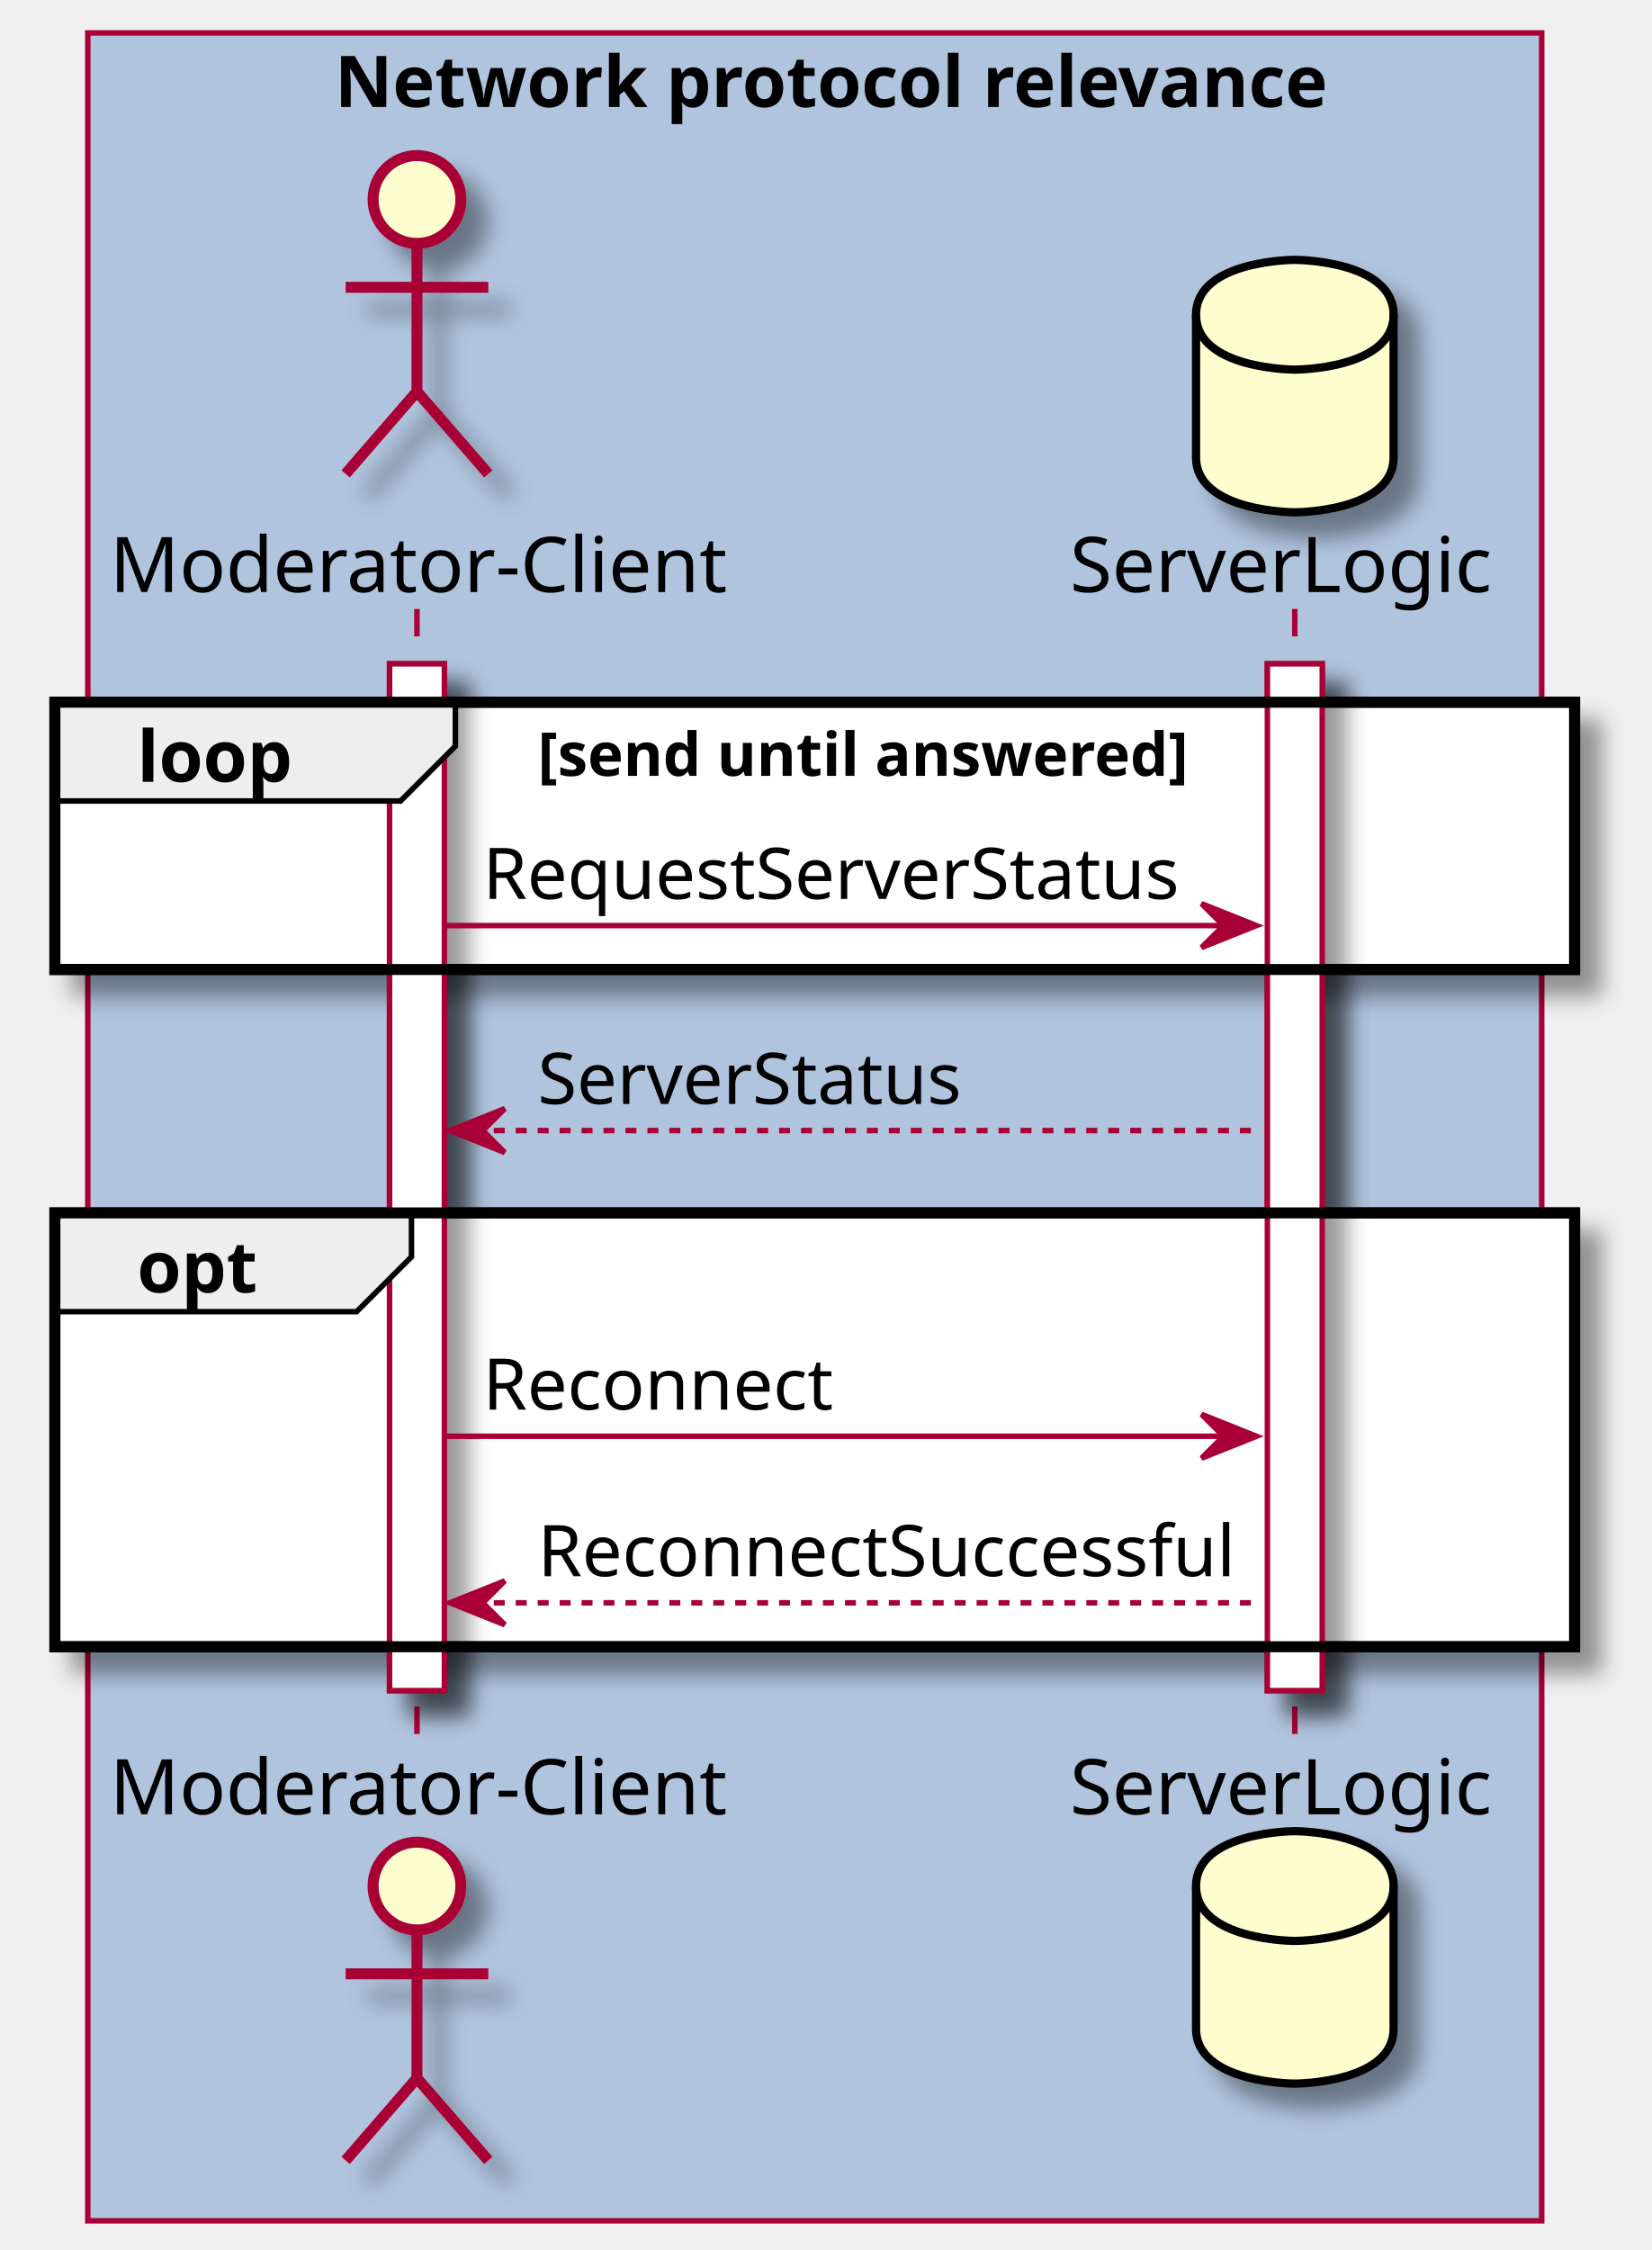
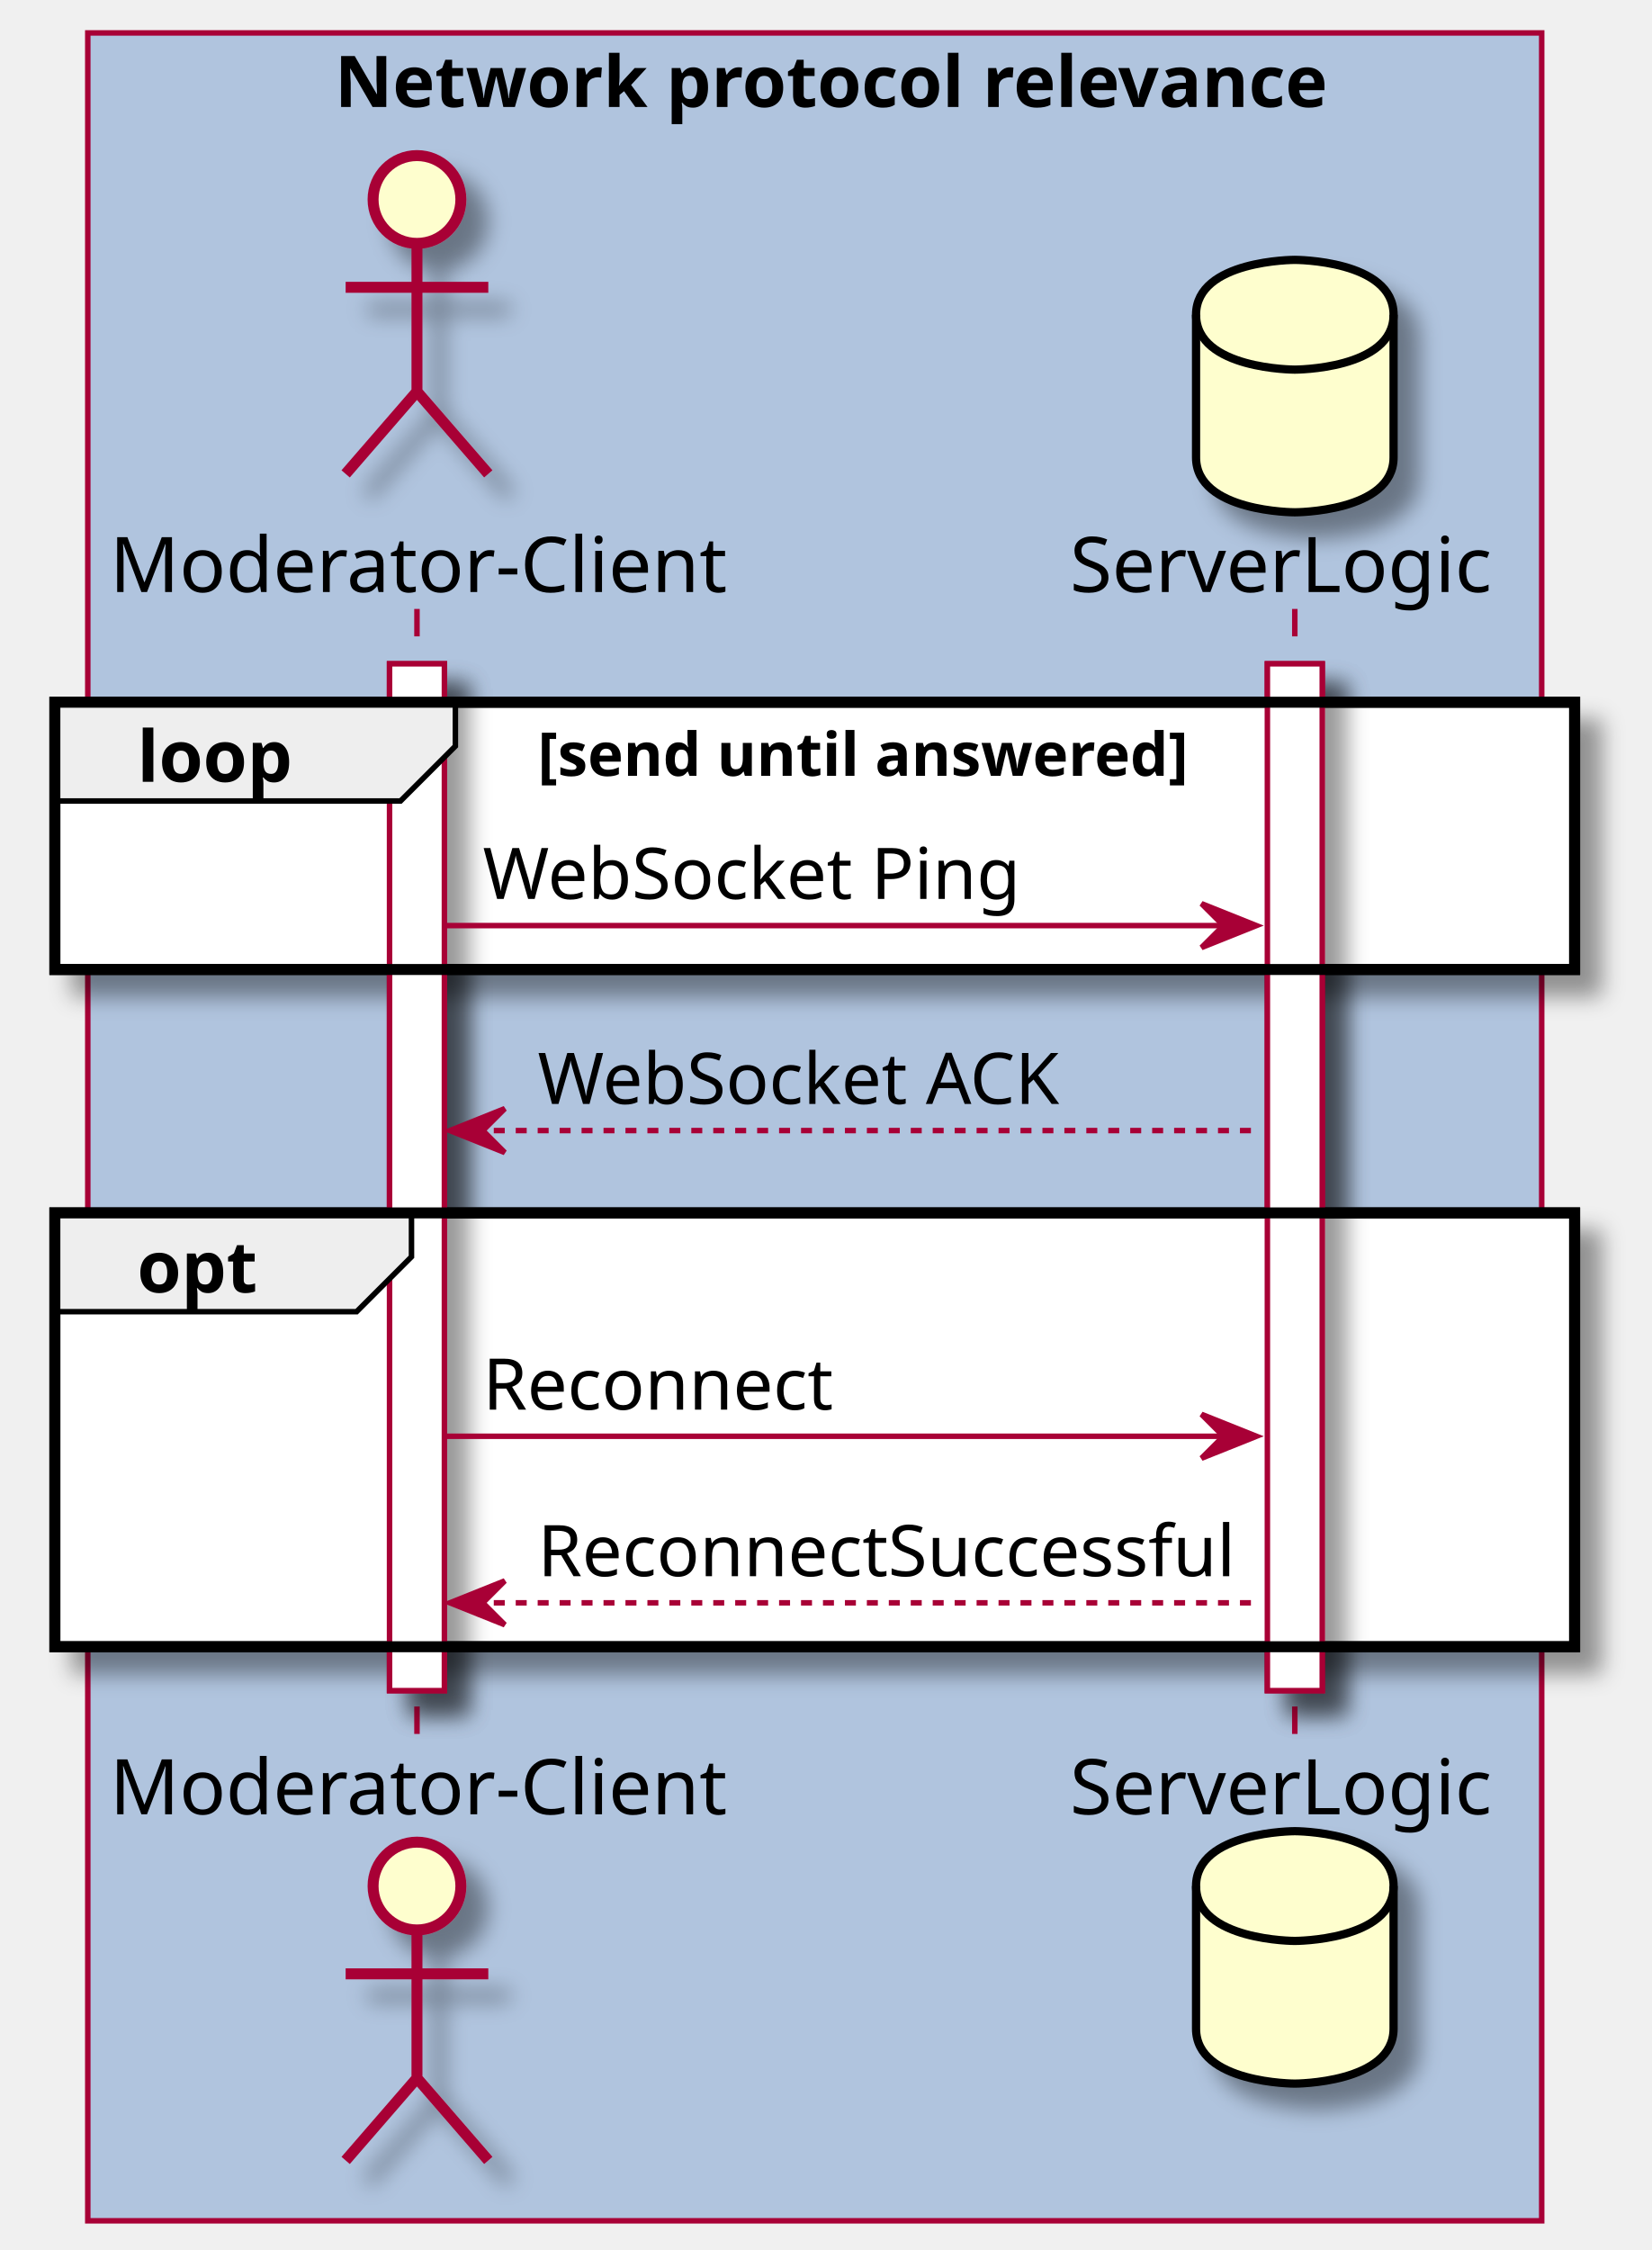
<svg xmlns="http://www.w3.org/2000/svg" contentScriptType="application/ecmascript" contentStyleType="text/css" height="410px" preserveAspectRatio="none" style="width:301px;height:410px;" version="1.1" viewBox="0 0 301 410" width="301px" zoomAndPan="magnify">
  <defs>
-     <filter height="300%" id="f10xngbosssk71" width="300%" x="-1" y="-1">
+     <filter height="300%" id="f542hpmo9r88z" width="300%" x="-1" y="-1">
      <feGaussianBlur result="blurOut" stdDeviation="2.0" />
      <feColorMatrix in="blurOut" result="blurOut2" type="matrix" values="0 0 0 0 0 0 0 0 0 0 0 0 0 0 0 0 0 0 .4 0" />
      <feOffset dx="4.0" dy="4.0" in="blurOut2" result="blurOut3" />
      <feBlend in="SourceGraphic" in2="blurOut3" mode="normal" />
    </filter>
  </defs>
  <g>
-     <rect fill="#B0C4DE" height="398.68" style="stroke: #A80036; stroke-width: 1.0;" width="265" x="16" y="6" />
-     <text fill="#000000" font-family="sans-serif" font-size="13" font-weight="bold" lengthAdjust="spacingAndGlyphs" textLength="175" x="61" y="19.495">Network protocol relevance</text>
-     <rect fill="#FFFFFF" filter="url(#f10xngbosssk71)" height="187.109" style="stroke: #A80036; stroke-width: 1.0;" width="10" x="71" y="120.961" />
-     <rect fill="#FFFFFF" filter="url(#f10xngbosssk71)" height="187.109" style="stroke: #A80036; stroke-width: 1.0;" width="10" x="231" y="120.961" />
-     <rect fill="#FFFFFF" filter="url(#f10xngbosssk71)" height="48.703" style="stroke: #000000; stroke-width: 2.0;" width="277" x="10" y="127.961" />
-     <rect fill="#FFFFFF" filter="url(#f10xngbosssk71)" height="79.055" style="stroke: #000000; stroke-width: 2.0;" width="277" x="10" y="221.016" />
-     <line style="stroke: #A80036; stroke-width: 1.0; stroke-dasharray: 5.0,5.0;" x1="76" x2="76" y1="110.961" y2="317.07" />
-     <line style="stroke: #A80036; stroke-width: 1.0; stroke-dasharray: 5.0,5.0;" x1="236" x2="236" y1="110.961" y2="317.07" />
-     <text fill="#000000" font-family="sans-serif" font-size="14" lengthAdjust="spacingAndGlyphs" textLength="106" x="20" y="107.885">Moderator-Client</text>
-     <ellipse cx="76" cy="36.352" fill="#FEFECE" filter="url(#f10xngbosssk71)" rx="8" ry="8" style="stroke: #A80036; stroke-width: 2.0;" />
-     <path d="M76,44.352 L76,71.352 M63,52.352 L89,52.352 M76,71.352 L63,86.352 M76,71.352 L89,86.352 " fill="none" filter="url(#f10xngbosssk71)" style="stroke: #A80036; stroke-width: 2.0;" />
-     <text fill="#000000" font-family="sans-serif" font-size="14" lengthAdjust="spacingAndGlyphs" textLength="106" x="20" y="330.603">Moderator-Client</text>
-     <ellipse cx="76" cy="343.68" fill="#FEFECE" filter="url(#f10xngbosssk71)" rx="8" ry="8" style="stroke: #A80036; stroke-width: 2.0;" />
-     <path d="M76,351.68 L76,378.68 M63,359.68 L89,359.68 M76,378.68 L63,393.68 M76,378.68 L89,393.68 " fill="none" filter="url(#f10xngbosssk71)" style="stroke: #A80036; stroke-width: 2.0;" />
-     <text fill="#000000" font-family="sans-serif" font-size="14" lengthAdjust="spacingAndGlyphs" textLength="76" x="195" y="107.885">ServerLogic</text>
-     <path d="M218,57.352 C218,47.352 236,47.352 236,47.352 C236,47.352 254,47.352 254,57.352 L254,83.352 C254,93.352 236,93.352 236,93.352 C236,93.352 218,93.352 218,83.352 L218,57.352 " fill="#FEFECE" filter="url(#f10xngbosssk71)" style="stroke: #000000; stroke-width: 1.5;" />
-     <path d="M218,57.352 C218,67.352 236,67.352 236,67.352 C236,67.352 254,67.352 254,57.352 " fill="none" style="stroke: #000000; stroke-width: 1.5;" />
-     <text fill="#000000" font-family="sans-serif" font-size="14" lengthAdjust="spacingAndGlyphs" textLength="76" x="195" y="330.603">ServerLogic</text>
-     <path d="M218,343.68 C218,333.68 236,333.68 236,333.68 C236,333.68 254,333.68 254,343.68 L254,369.68 C254,379.68 236,379.68 236,379.68 C236,379.68 218,379.68 218,369.68 L218,343.68 " fill="#FEFECE" filter="url(#f10xngbosssk71)" style="stroke: #000000; stroke-width: 1.5;" />
-     <path d="M218,343.68 C218,353.68 236,353.68 236,353.68 C236,353.68 254,353.68 254,343.68 " fill="none" style="stroke: #000000; stroke-width: 1.5;" />
-     <rect fill="#FFFFFF" filter="url(#f10xngbosssk71)" height="187.109" style="stroke: #A80036; stroke-width: 1.0;" width="10" x="71" y="120.961" />
-     <rect fill="#FFFFFF" filter="url(#f10xngbosssk71)" height="187.109" style="stroke: #A80036; stroke-width: 1.0;" width="10" x="231" y="120.961" />
-     <path d="M10,127.961 L83,127.961 L83,135.961 L73,145.961 L10,145.961 L10,127.961 " fill="#EEEEEE" style="stroke: #000000; stroke-width: 1.0;" />
-     <rect fill="none" height="48.703" style="stroke: #000000; stroke-width: 2.0;" width="277" x="10" y="127.961" />
-     <text fill="#000000" font-family="sans-serif" font-size="13" font-weight="bold" lengthAdjust="spacingAndGlyphs" textLength="28" x="25" y="142.456">loop</text>
-     <text fill="#000000" font-family="sans-serif" font-size="11" font-weight="bold" lengthAdjust="spacingAndGlyphs" textLength="122" x="98" y="141.38">[send until answered]</text>
-     <polygon fill="#A80036" points="219,164.664,229,168.664,219,172.664,223,168.664" style="stroke: #A80036; stroke-width: 1.0;" />
-     <line style="stroke: #A80036; stroke-width: 1.0;" x1="81" x2="225" y1="168.664" y2="168.664" />
-     <text fill="#000000" font-family="sans-serif" font-size="13" lengthAdjust="spacingAndGlyphs" textLength="122" x="88" y="163.808">RequestServerStatus</text>
-     <polygon fill="#A80036" points="92,202.016,82,206.016,92,210.016,88,206.016" style="stroke: #A80036; stroke-width: 1.0;" />
-     <line style="stroke: #A80036; stroke-width: 1.0; stroke-dasharray: 2.0,2.0;" x1="86" x2="230" y1="206.016" y2="206.016" />
-     <text fill="#000000" font-family="sans-serif" font-size="13" lengthAdjust="spacingAndGlyphs" textLength="74" x="98" y="201.159">ServerStatus</text>
-     <path d="M10,221.016 L75,221.016 L75,229.016 L65,239.016 L10,239.016 L10,221.016 " fill="#EEEEEE" style="stroke: #000000; stroke-width: 1.0;" />
-     <rect fill="none" height="79.055" style="stroke: #000000; stroke-width: 2.0;" width="277" x="10" y="221.016" />
-     <text fill="#000000" font-family="sans-serif" font-size="13" font-weight="bold" lengthAdjust="spacingAndGlyphs" textLength="20" x="25" y="235.511">opt</text>
-     <polygon fill="#A80036" points="219,257.719,229,261.719,219,265.719,223,261.719" style="stroke: #A80036; stroke-width: 1.0;" />
-     <line style="stroke: #A80036; stroke-width: 1.0;" x1="81" x2="225" y1="261.719" y2="261.719" />
-     <text fill="#000000" font-family="sans-serif" font-size="13" lengthAdjust="spacingAndGlyphs" textLength="62" x="88" y="256.862">Reconnect</text>
-     <polygon fill="#A80036" points="92,288.07,82,292.07,92,296.07,88,292.07" style="stroke: #A80036; stroke-width: 1.0;" />
-     <line style="stroke: #A80036; stroke-width: 1.0; stroke-dasharray: 2.0,2.0;" x1="86" x2="230" y1="292.07" y2="292.07" />
-     <text fill="#000000" font-family="sans-serif" font-size="13" lengthAdjust="spacingAndGlyphs" textLength="126" x="98" y="287.214">ReconnectSuccessful</text>
+     <rect fill="#B0C4DE" height="398.68" style="stroke:#A80036;stroke-width:1.0;" width="265" x="16" y="6" />
+     <text fill="#000000" font-family="sans-serif" font-size="13" font-weight="bold" lengthAdjust="spacing" textLength="175" x="61" y="19.495">Network protocol relevance</text>
+     <rect fill="#FFFFFF" filter="url(#f542hpmo9r88z)" height="187.109" style="stroke:#A80036;stroke-width:1.0;" width="10" x="71" y="120.961" />
+     <rect fill="#FFFFFF" filter="url(#f542hpmo9r88z)" height="187.109" style="stroke:#A80036;stroke-width:1.0;" width="10" x="231" y="120.961" />
+     <rect fill="#FFFFFF" filter="url(#f542hpmo9r88z)" height="48.703" style="stroke:#000000;stroke-width:2.0;" width="277" x="10" y="127.961" />
+     <rect fill="#FFFFFF" filter="url(#f542hpmo9r88z)" height="79.055" style="stroke:#000000;stroke-width:2.0;" width="277" x="10" y="221.016" />
+     <line style="stroke:#A80036;stroke-width:1.0;stroke-dasharray:5.0,5.0;" x1="76" x2="76" y1="110.961" y2="317.07" />
+     <line style="stroke:#A80036;stroke-width:1.0;stroke-dasharray:5.0,5.0;" x1="236" x2="236" y1="110.961" y2="317.07" />
+     <text fill="#000000" font-family="sans-serif" font-size="14" lengthAdjust="spacing" textLength="106" x="20" y="107.885">Moderator-Client</text>
+     <ellipse cx="76" cy="36.352" fill="#FEFECE" filter="url(#f542hpmo9r88z)" rx="8" ry="8" style="stroke:#A80036;stroke-width:2.0;" />
+     <path d="M76,44.352 L76,71.352 M63,52.352 L89,52.352 M76,71.352 L63,86.352 M76,71.352 L89,86.352 " fill="none" filter="url(#f542hpmo9r88z)" style="stroke:#A80036;stroke-width:2.0;" />
+     <text fill="#000000" font-family="sans-serif" font-size="14" lengthAdjust="spacing" textLength="106" x="20" y="330.603">Moderator-Client</text>
+     <ellipse cx="76" cy="343.68" fill="#FEFECE" filter="url(#f542hpmo9r88z)" rx="8" ry="8" style="stroke:#A80036;stroke-width:2.0;" />
+     <path d="M76,351.68 L76,378.68 M63,359.68 L89,359.68 M76,378.68 L63,393.68 M76,378.68 L89,393.68 " fill="none" filter="url(#f542hpmo9r88z)" style="stroke:#A80036;stroke-width:2.0;" />
+     <text fill="#000000" font-family="sans-serif" font-size="14" lengthAdjust="spacing" textLength="76" x="195" y="107.885">ServerLogic</text>
+     <path d="M218,57.352 C218,47.352 236,47.352 236,47.352 C236,47.352 254,47.352 254,57.352 L254,83.352 C254,93.352 236,93.352 236,93.352 C236,93.352 218,93.352 218,83.352 L218,57.352 " fill="#FEFECE" filter="url(#f542hpmo9r88z)" style="stroke:#000000;stroke-width:1.5;" />
+     <path d="M218,57.352 C218,67.352 236,67.352 236,67.352 C236,67.352 254,67.352 254,57.352 " fill="none" style="stroke:#000000;stroke-width:1.5;" />
+     <text fill="#000000" font-family="sans-serif" font-size="14" lengthAdjust="spacing" textLength="76" x="195" y="330.603">ServerLogic</text>
+     <path d="M218,343.68 C218,333.68 236,333.68 236,333.68 C236,333.68 254,333.68 254,343.68 L254,369.68 C254,379.68 236,379.68 236,379.68 C236,379.68 218,379.68 218,369.68 L218,343.68 " fill="#FEFECE" filter="url(#f542hpmo9r88z)" style="stroke:#000000;stroke-width:1.5;" />
+     <path d="M218,343.68 C218,353.68 236,353.68 236,353.68 C236,353.68 254,353.68 254,343.68 " fill="none" style="stroke:#000000;stroke-width:1.5;" />
+     <rect fill="#FFFFFF" filter="url(#f542hpmo9r88z)" height="187.109" style="stroke:#A80036;stroke-width:1.0;" width="10" x="71" y="120.961" />
+     <rect fill="#FFFFFF" filter="url(#f542hpmo9r88z)" height="187.109" style="stroke:#A80036;stroke-width:1.0;" width="10" x="231" y="120.961" />
+     <path d="M10,127.961 L83,127.961 L83,135.961 L73,145.961 L10,145.961 L10,127.961 " fill="#EEEEEE" style="stroke:#000000;stroke-width:1.0;" />
+     <rect fill="none" height="48.703" style="stroke:#000000;stroke-width:2.0;" width="277" x="10" y="127.961" />
+     <text fill="#000000" font-family="sans-serif" font-size="13" font-weight="bold" lengthAdjust="spacing" textLength="28" x="25" y="142.456">loop</text>
+     <text fill="#000000" font-family="sans-serif" font-size="11" font-weight="bold" lengthAdjust="spacing" textLength="122" x="98" y="141.38">[send until answered]</text>
+     <polygon fill="#A80036" points="219,164.664,229,168.664,219,172.664,223,168.664" style="stroke:#A80036;stroke-width:1.0;" />
+     <line style="stroke:#A80036;stroke-width:1.0;" x1="81" x2="225" y1="168.664" y2="168.664" />
+     <text fill="#000000" font-family="sans-serif" font-size="13" lengthAdjust="spacing" textLength="98" x="88" y="163.808">WebSocket Ping</text>
+     <polygon fill="#A80036" points="92,202.016,82,206.016,92,210.016,88,206.016" style="stroke:#A80036;stroke-width:1.0;" />
+     <line style="stroke:#A80036;stroke-width:1.0;stroke-dasharray:2.0,2.0;" x1="86" x2="230" y1="206.016" y2="206.016" />
+     <text fill="#000000" font-family="sans-serif" font-size="13" lengthAdjust="spacing" textLength="99" x="98" y="201.159">WebSocket ACK</text>
+     <path d="M10,221.016 L75,221.016 L75,229.016 L65,239.016 L10,239.016 L10,221.016 " fill="#EEEEEE" style="stroke:#000000;stroke-width:1.0;" />
+     <rect fill="none" height="79.055" style="stroke:#000000;stroke-width:2.0;" width="277" x="10" y="221.016" />
+     <text fill="#000000" font-family="sans-serif" font-size="13" font-weight="bold" lengthAdjust="spacing" textLength="20" x="25" y="235.511">opt</text>
+     <polygon fill="#A80036" points="219,257.719,229,261.719,219,265.719,223,261.719" style="stroke:#A80036;stroke-width:1.0;" />
+     <line style="stroke:#A80036;stroke-width:1.0;" x1="81" x2="225" y1="261.719" y2="261.719" />
+     <text fill="#000000" font-family="sans-serif" font-size="13" lengthAdjust="spacing" textLength="62" x="88" y="256.862">Reconnect</text>
+     <polygon fill="#A80036" points="92,288.07,82,292.07,92,296.07,88,292.07" style="stroke:#A80036;stroke-width:1.0;" />
+     <line style="stroke:#A80036;stroke-width:1.0;stroke-dasharray:2.0,2.0;" x1="86" x2="230" y1="292.07" y2="292.07" />
+     <text fill="#000000" font-family="sans-serif" font-size="13" lengthAdjust="spacing" textLength="126" x="98" y="287.214">ReconnectSuccessful</text>
  </g>
</svg>
